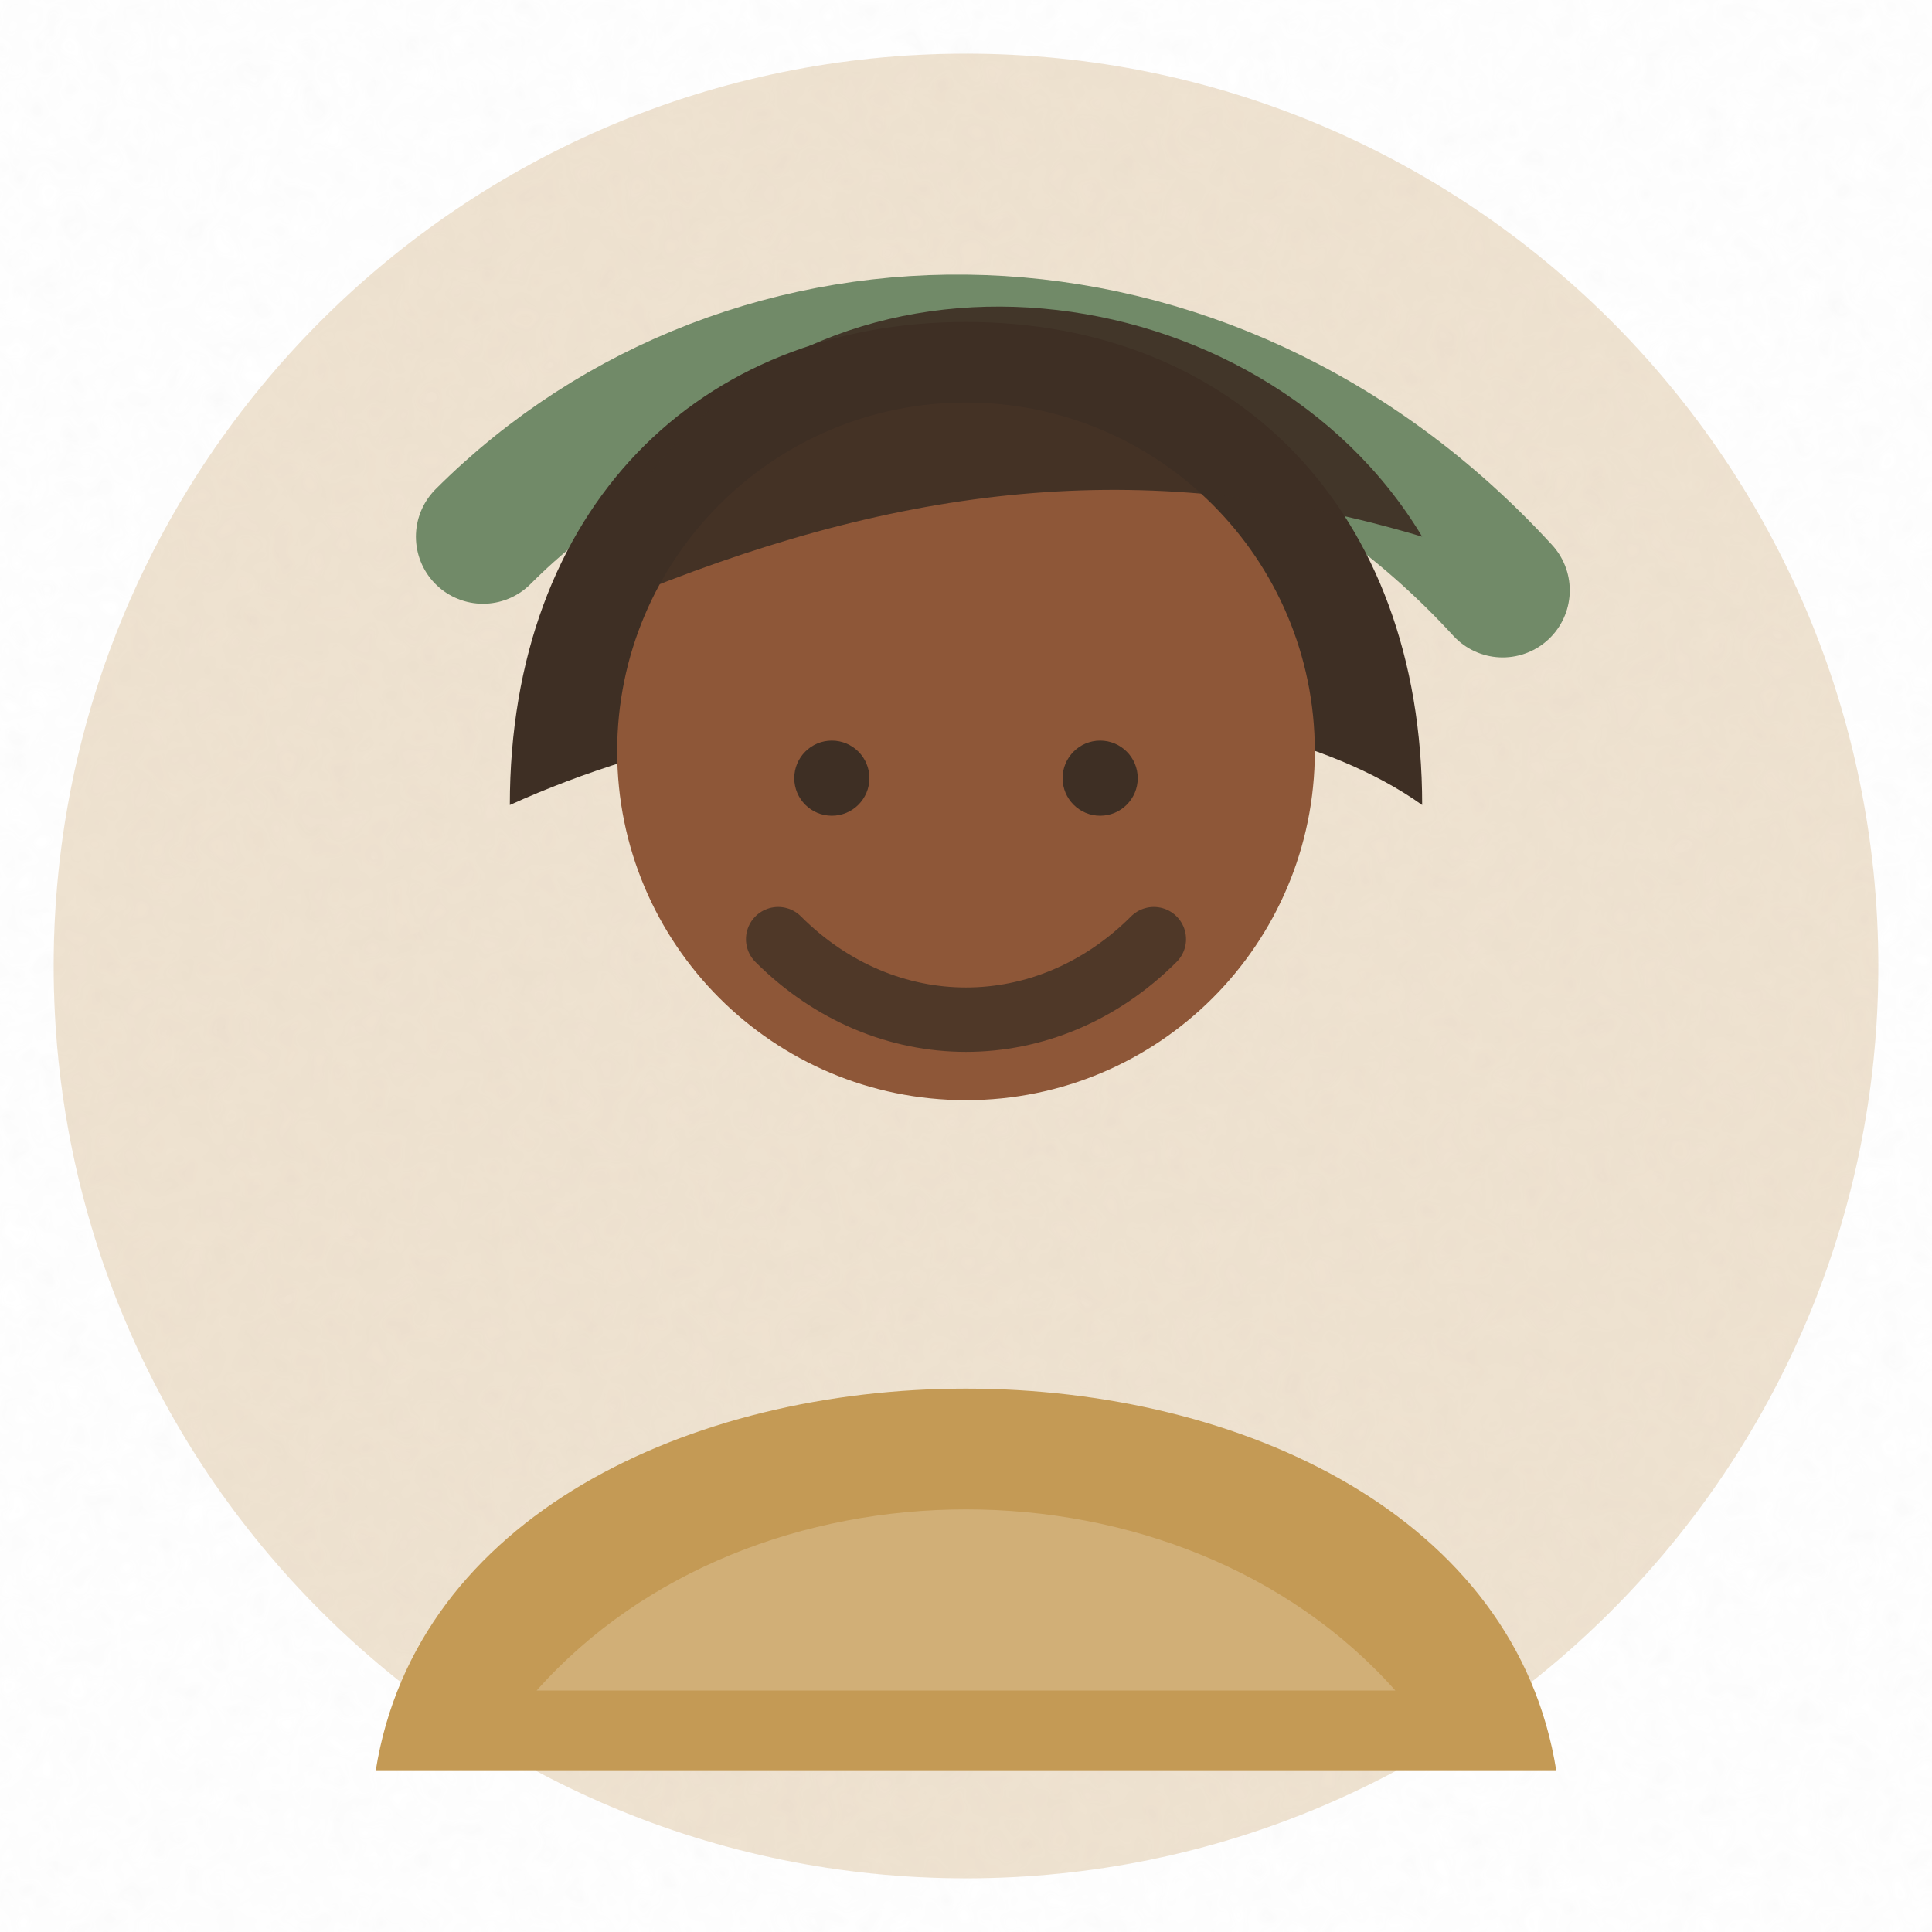
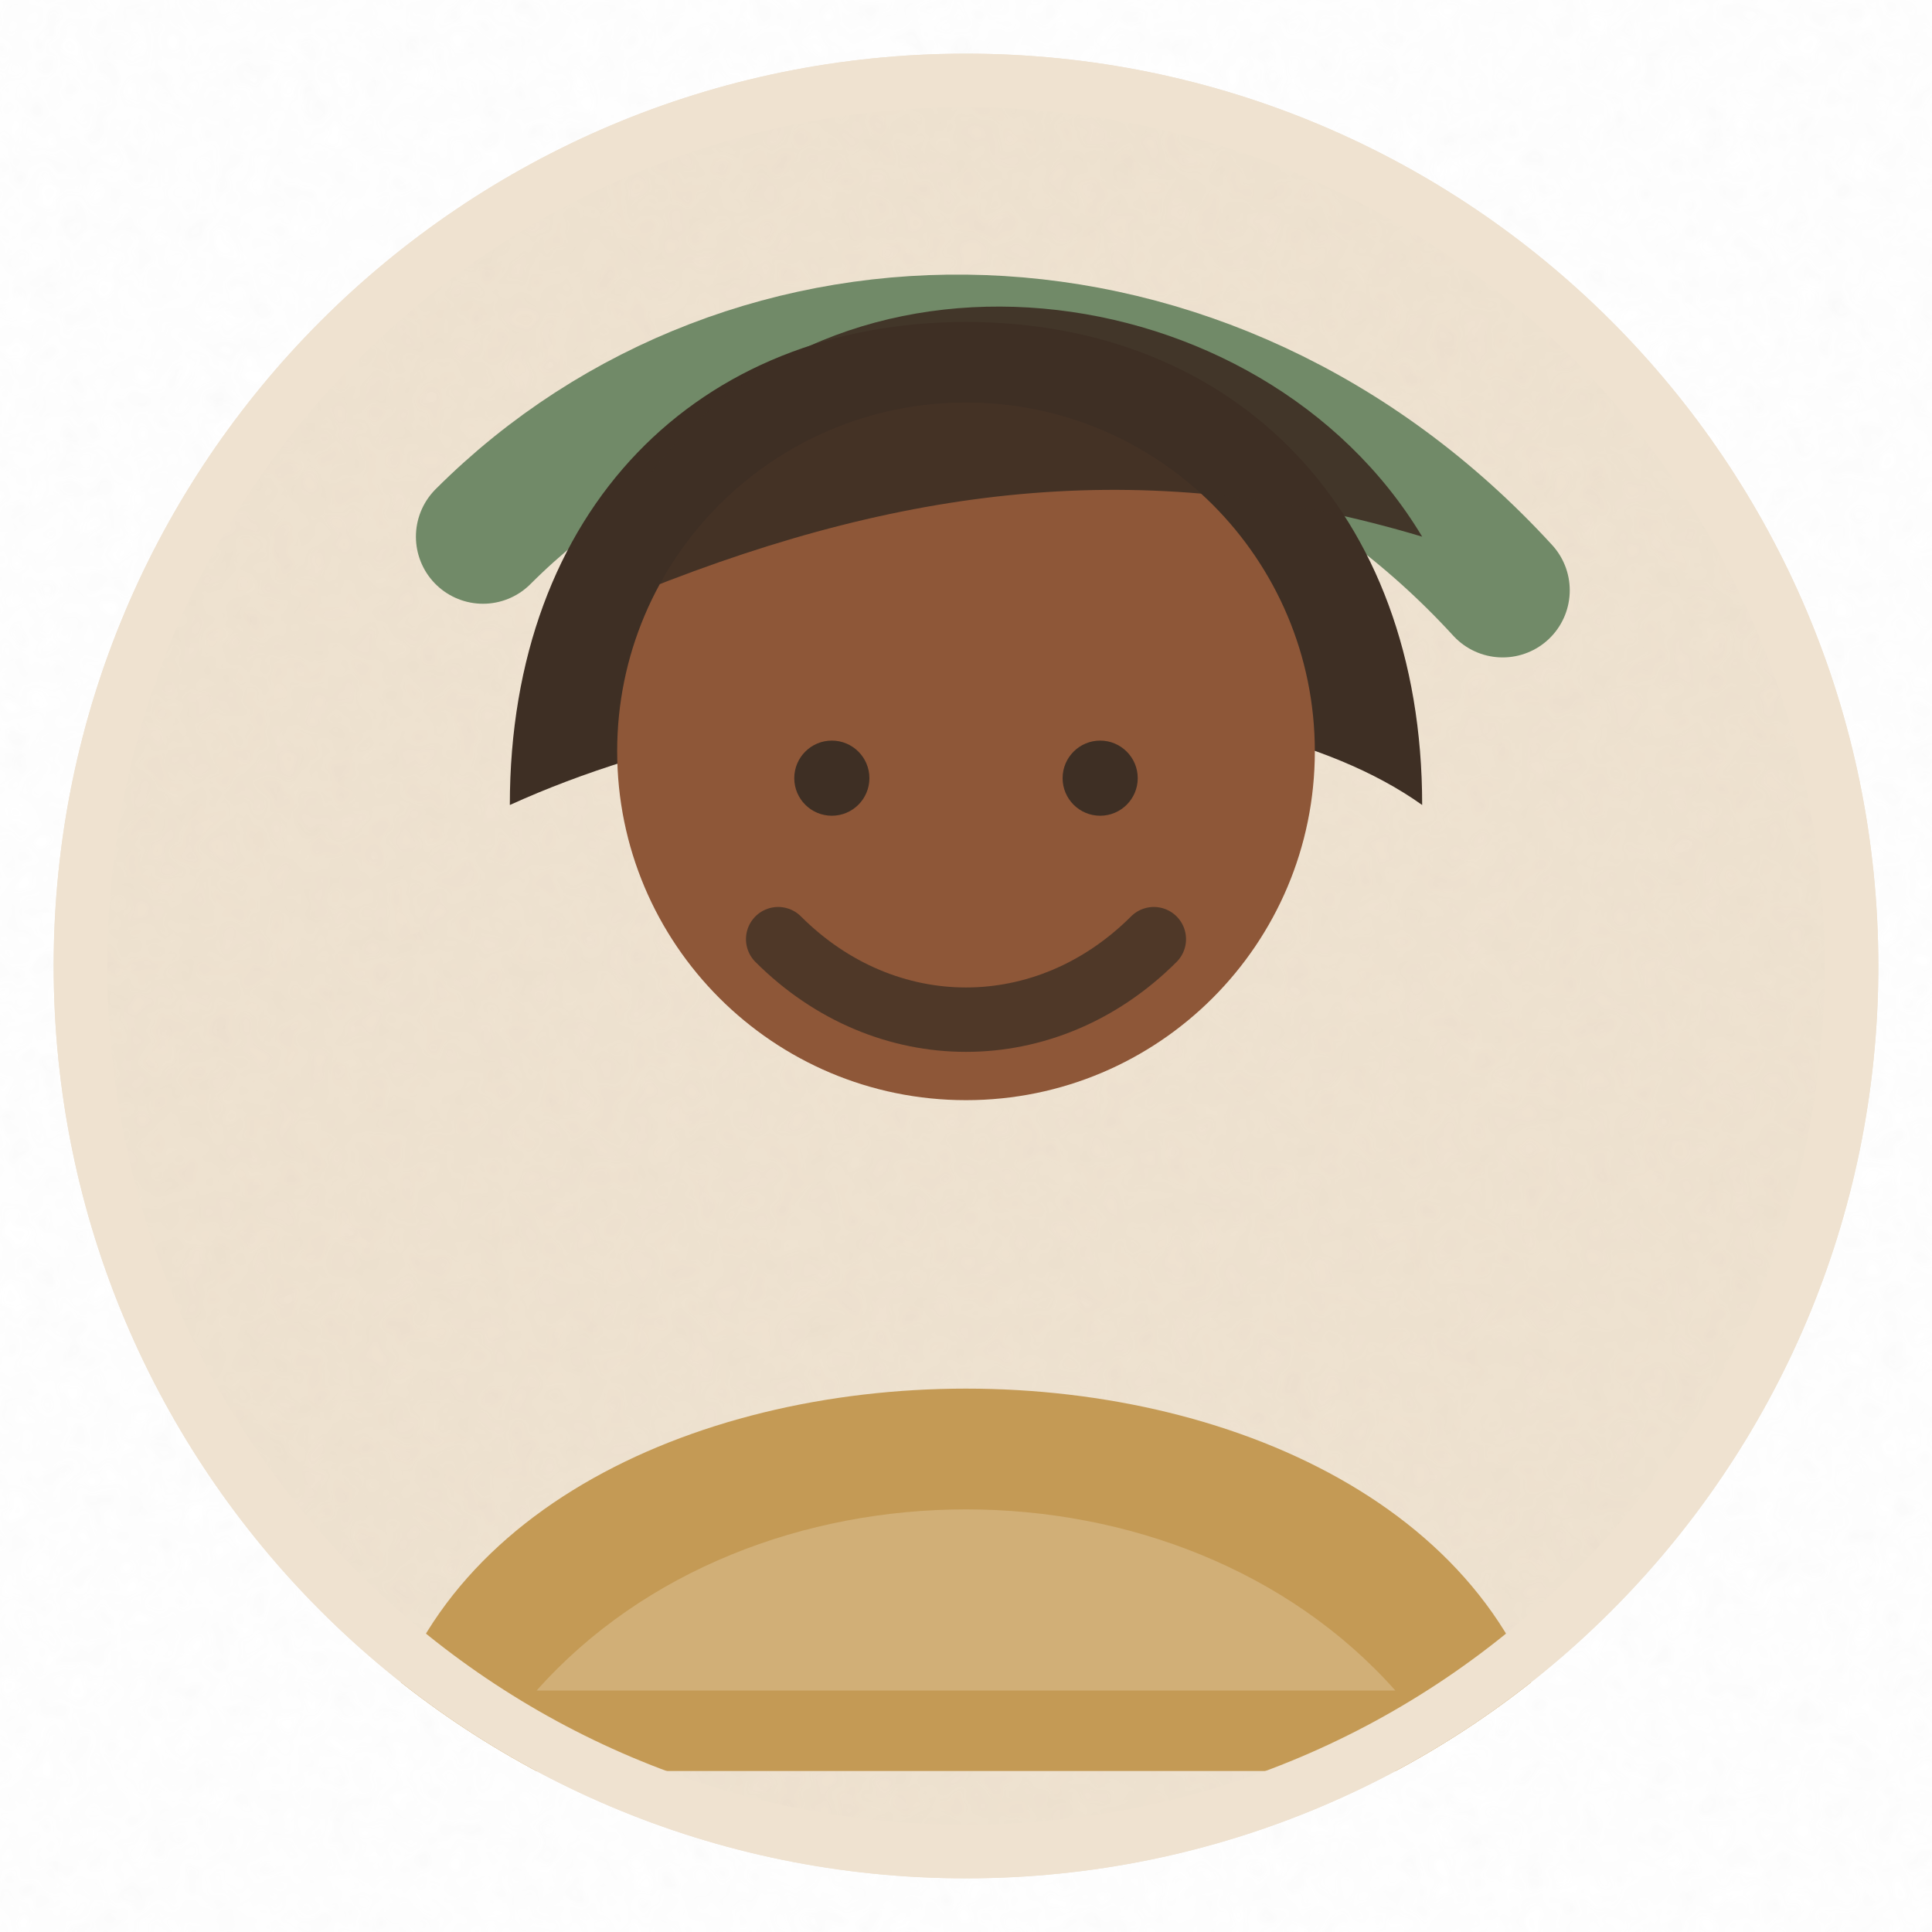
<svg xmlns="http://www.w3.org/2000/svg" width="128" height="128" viewBox="0 0 72 72" role="img" aria-label="Avatar Eganyé 19">
  <defs>
    <filter id="paper">
      <feTurbulence type="fractalNoise" baseFrequency=".9" numOctaves="2" />
      <feColorMatrix type="saturate" values="0" />
      <feComponentTransfer>
        <feFuncA type="table" tableValues="0 .06" />
      </feComponentTransfer>
    </filter>
+     <clipPath id="disc">
+       <circle cx="36" cy="36" r="34" />
+     </clipPath>
  </defs>
  <circle cx="36" cy="36" r="34" fill="#EFE2D0" />
  <circle cx="36" cy="36" r="34" filter="url(#paper)" opacity=".8" />
-   <path d="M18 20c10-10 27-10 38 2" fill="none" stroke="#718A68" stroke-width="5" stroke-linecap="round" />
-   <path d="M14 66c3-19 41-19 44 0" fill="#C49A55" />
-   <path d="M20 63c8-9 24-9 32 0" fill="#FFF9F0" opacity=".22" />
-   <path d="M19 30c0-11 7-18 17-18s17 7 17 18c-7-5-23-5-34 0z" fill="#3E2F24" />
-   <circle cx="36" cy="28" r="13" fill="#8E5738" />
-   <path d="M29 35c4 4 10 4 14 0" fill="none" stroke="#3E2F24" stroke-width="2.4" stroke-linecap="round" opacity=".78" />
-   <circle cx="31" cy="29" r="1.4" fill="#3E2F24" />
-   <circle cx="41" cy="29" r="1.4" fill="#3E2F24" />
-   <path d="M24 18c7-10 23-8 29 2-10-3-19-2-29 2z" fill="#3E2F24" opacity=".92" />
+   <g clip-path="url(#disc)">
+     <path d="M18 20c10-10 27-10 38 2" fill="none" stroke="#718A68" stroke-width="5" stroke-linecap="round" />
+     <path d="M14 66c3-19 41-19 44 0" fill="#C49A55" />
+     <path d="M20 63c8-9 24-9 32 0" fill="#FFF9F0" opacity=".22" />
+     <path d="M19 30c0-11 7-18 17-18s17 7 17 18c-7-5-23-5-34 0z" fill="#3E2F24" />
+     <circle cx="36" cy="28" r="13" fill="#8E5738" />
+     <path d="M29 35c4 4 10 4 14 0" fill="none" stroke="#3E2F24" stroke-width="2.4" stroke-linecap="round" opacity=".78" />
+     <circle cx="31" cy="29" r="1.4" fill="#3E2F24" />
+     <circle cx="41" cy="29" r="1.4" fill="#3E2F24" />
+     <path d="M24 18c7-10 23-8 29 2-10-3-19-2-29 2z" fill="#3E2F24" opacity=".92" />
+   </g>
+   <circle cx="36" cy="36" r="33" fill="none" stroke="#EFE2D0" stroke-width="2" />
</svg>
